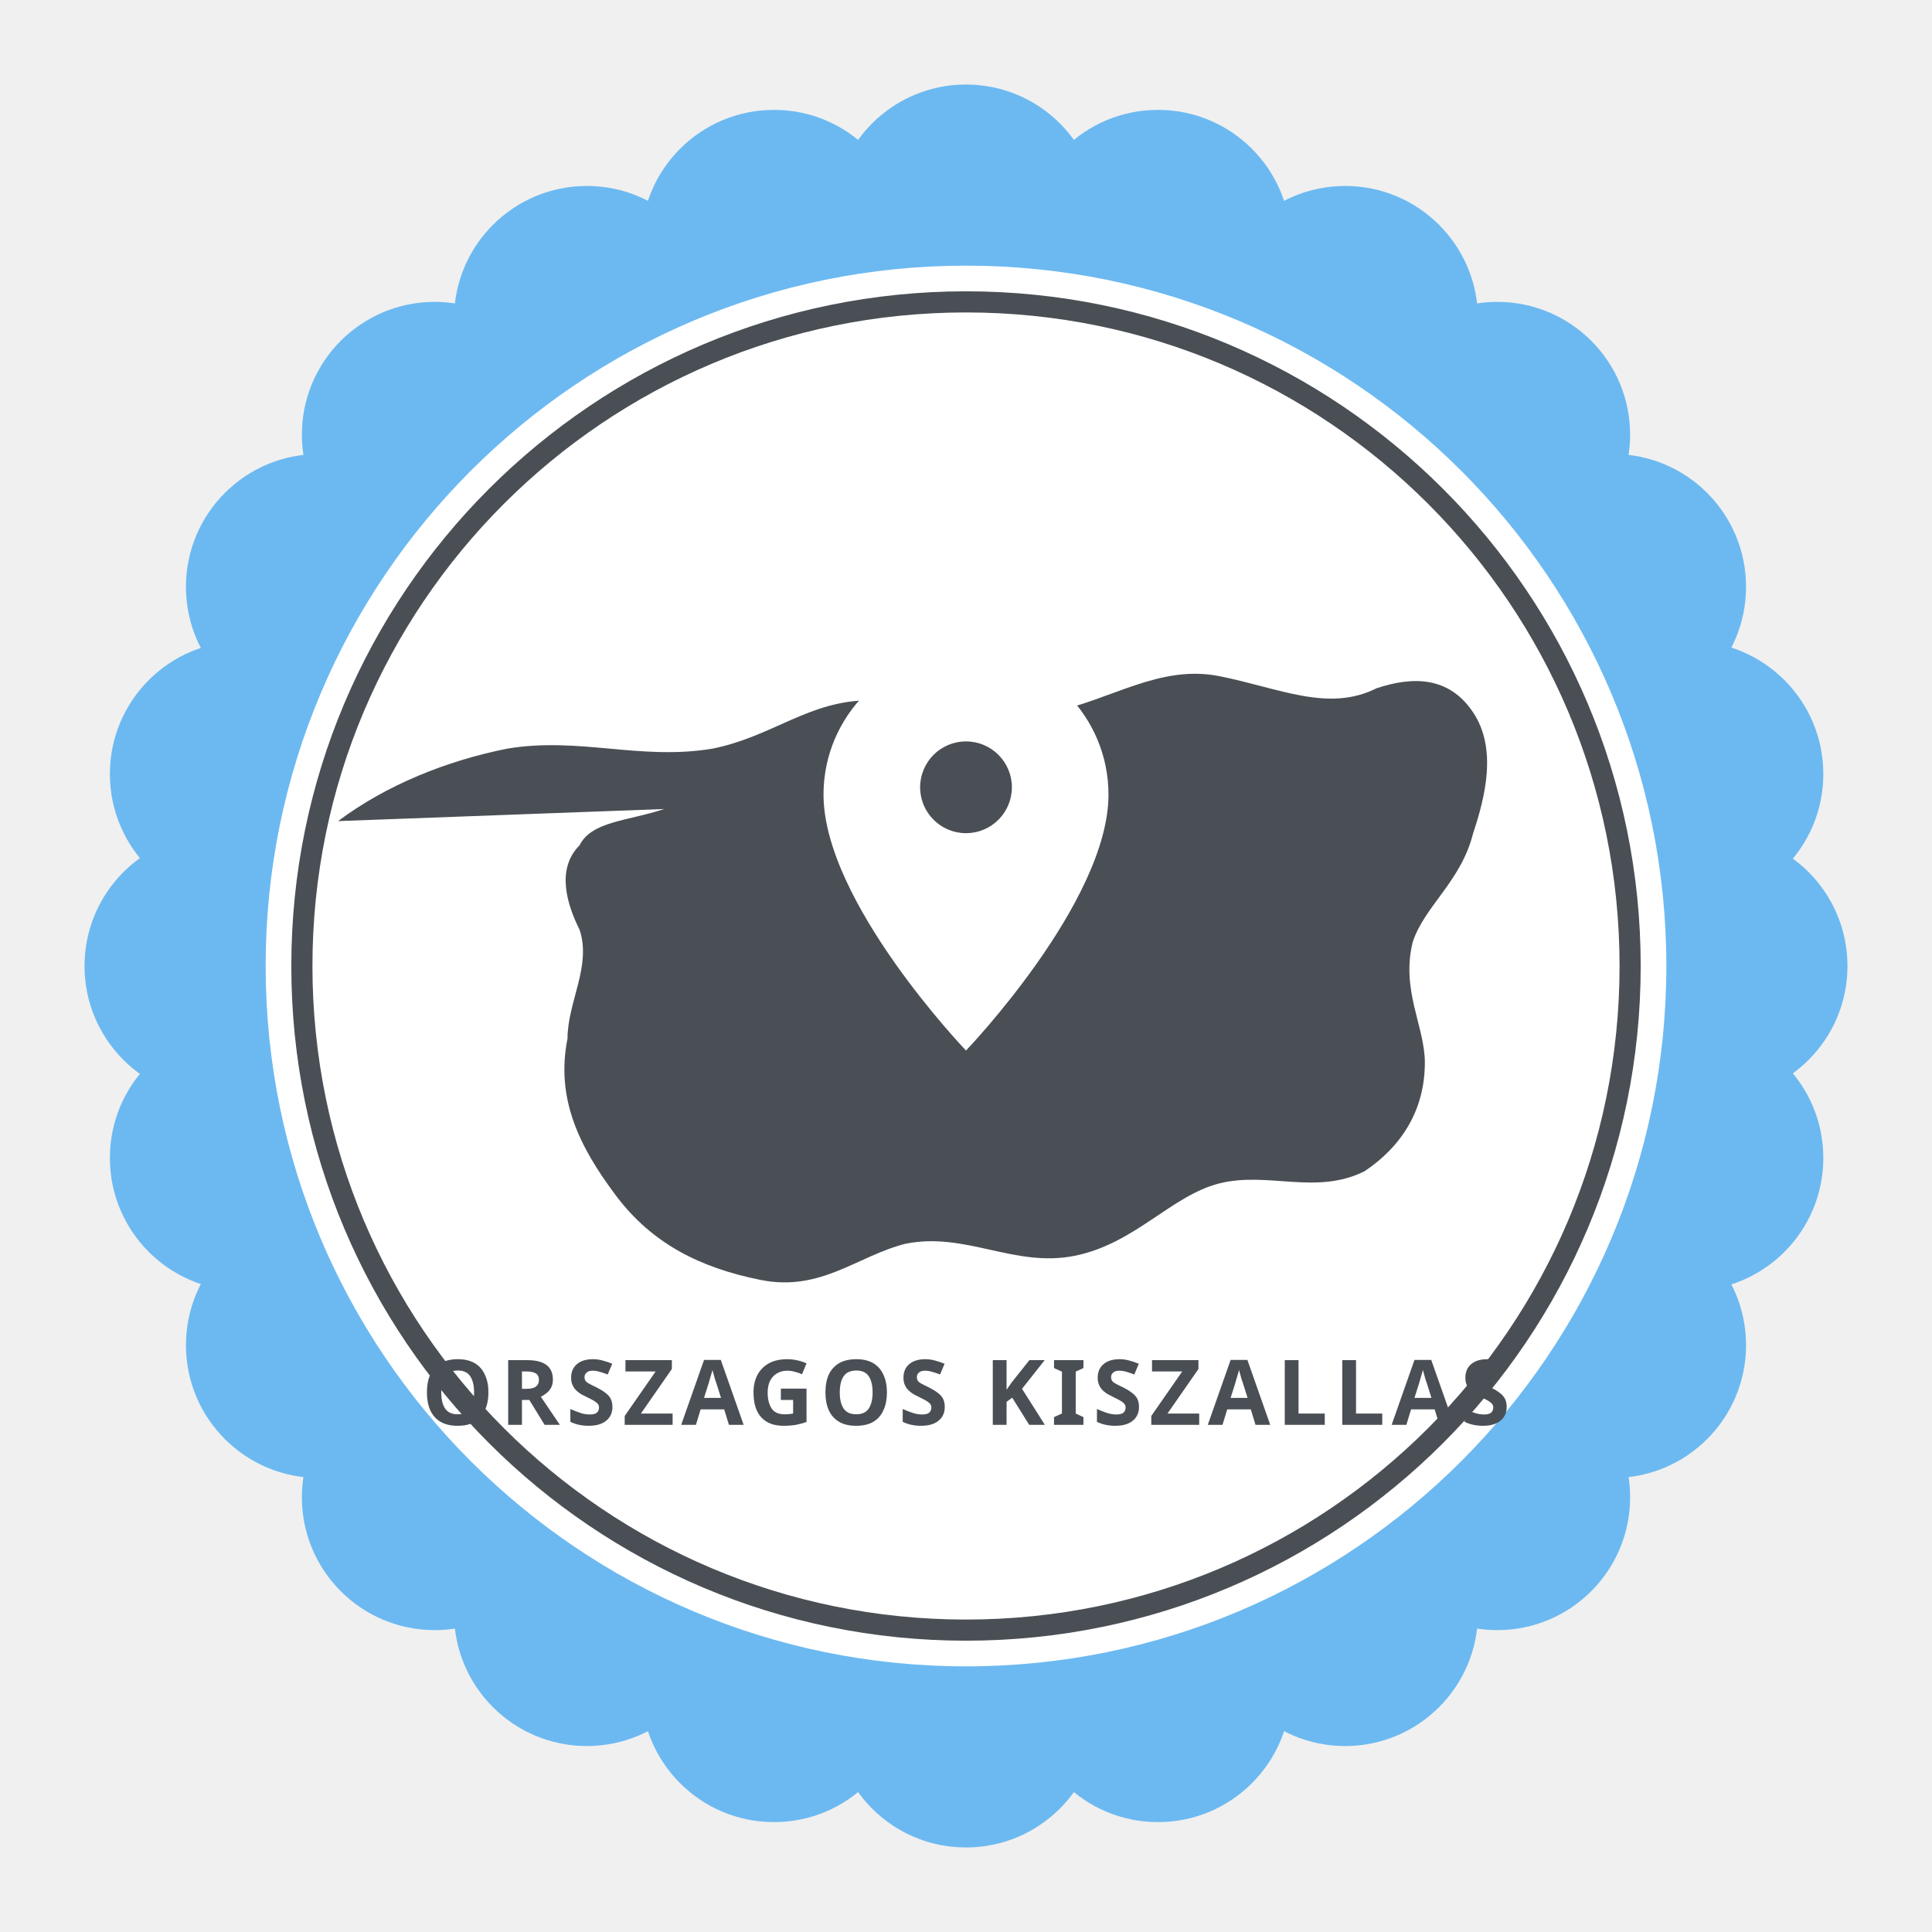
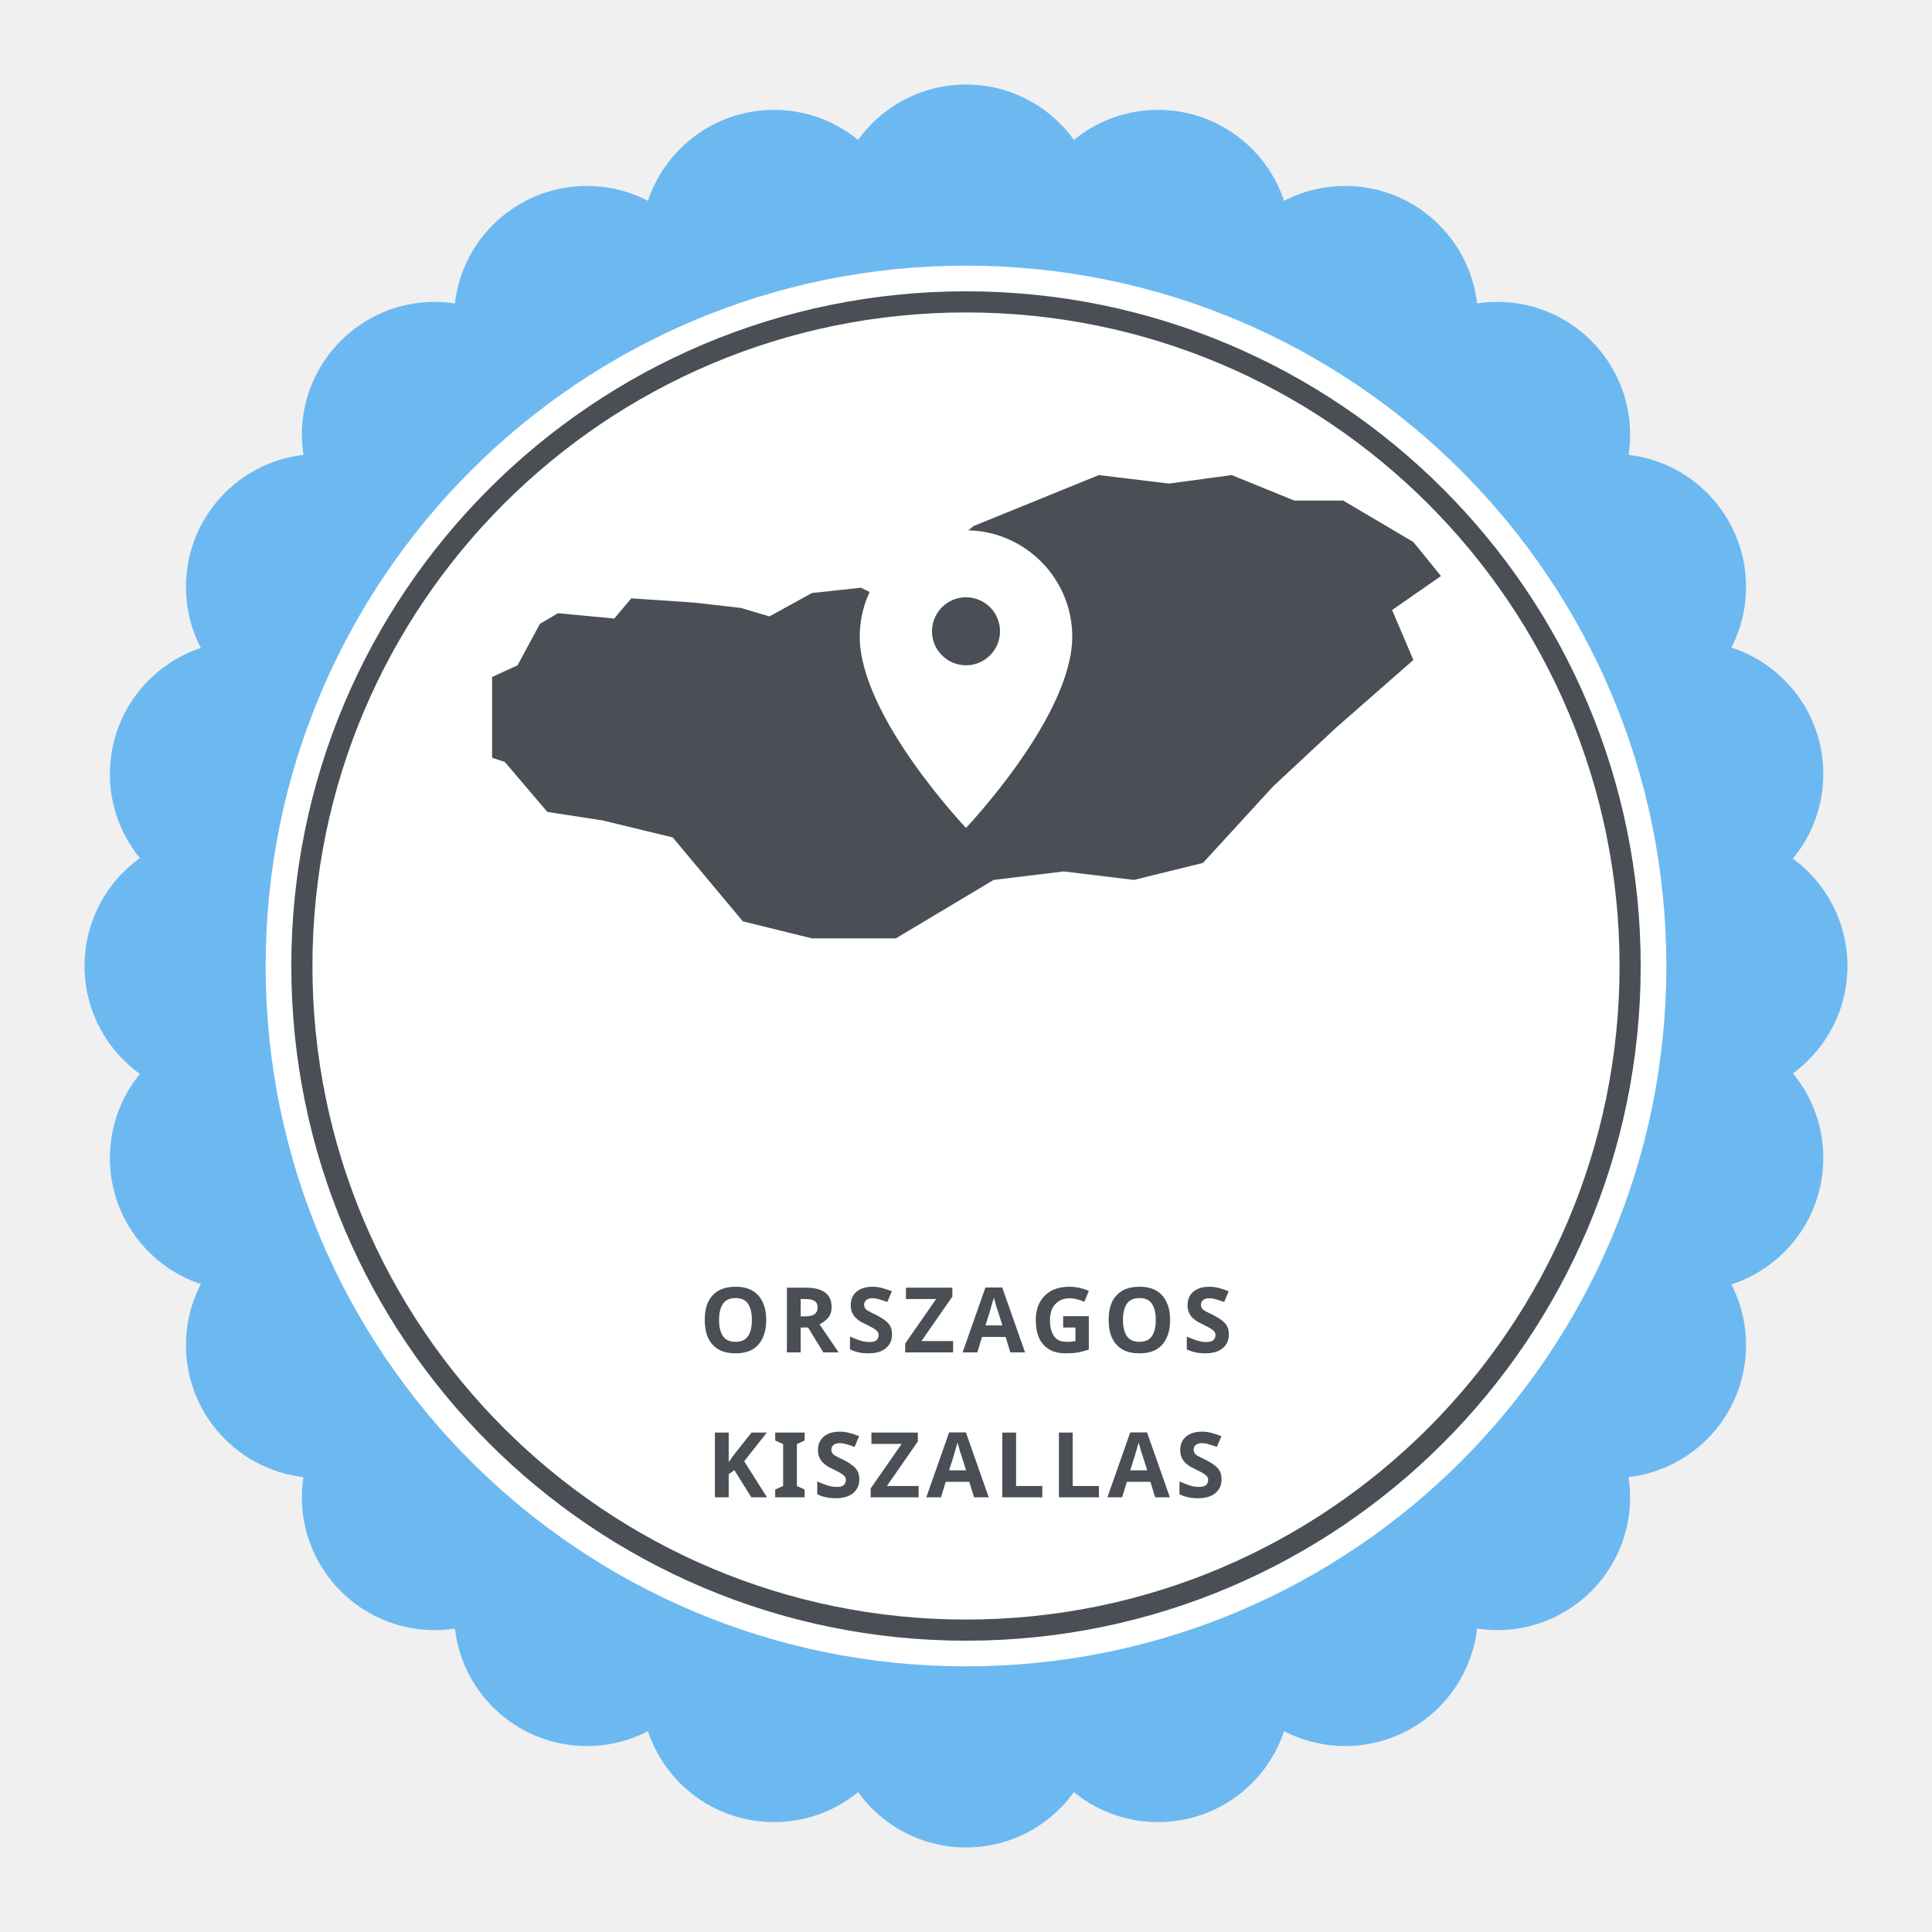
<svg xmlns="http://www.w3.org/2000/svg" viewBox="0 0 160 160" role="img" aria-label="Orszagos kiszallas">
  <g fill="#6cb9f1">
    <circle cx="80" cy="80" r="62" />
    <circle cx="80" cy="18" r="11" />
    <circle cx="111.4" cy="26.4" r="11" />
    <circle cx="133.6" cy="48.6" r="11" />
    <circle cx="142" cy="80" r="11" />
    <circle cx="133.6" cy="111.4" r="11" />
    <circle cx="111.4" cy="133.6" r="11" />
    <circle cx="80" cy="142" r="11" />
    <circle cx="48.6" cy="133.6" r="11" />
    <circle cx="26.4" cy="111.4" r="11" />
    <circle cx="18" cy="80" r="11" />
    <circle cx="26.4" cy="48.6" r="11" />
    <circle cx="48.6" cy="26.4" r="11" />
    <circle cx="95.9" cy="20.1" r="11" />
    <circle cx="124" cy="36" r="11" />
    <circle cx="140" cy="64.1" r="11" />
    <circle cx="140" cy="95.9" r="11" />
    <circle cx="124" cy="124" r="11" />
    <circle cx="95.9" cy="139.9" r="11" />
    <circle cx="64.1" cy="139.9" r="11" />
    <circle cx="36" cy="124" r="11" />
    <circle cx="20.1" cy="95.9" r="11" />
    <circle cx="20.1" cy="64.1" r="11" />
    <circle cx="36" cy="36" r="11" />
    <circle cx="64.1" cy="20.1" r="11" />
  </g>
  <circle cx="80" cy="80" r="58" fill="#ffffff" />
  <circle cx="80" cy="80" r="55" fill="none" stroke="#4a4f55" stroke-width="1.75" />
-   <path fill="#4a4f55" d="M28 68c4-3 9-5 14-6 6-1 11 1 17 0 5-1 8-4 13-4 6 0 10 2 15 1 5-1 9-4 14-3 5 1 9 3 13 1 3-1 6-1 8 2 2 3 1 7 0 10-1 4-4 6-5 9-1 4 1 7 1 10 0 4-2 7-5 9-4 2-8 0-12 1-4 1-7 5-12 6-5 1-9-2-14-1-4 1-7 4-12 3-5-1-9-3-12-7-3-4-5-8-4-13 0-3 2-6 1-9-1-2-2-5 0-7 1-2 4-2 7-3z" />
-   <path fill="#ffffff" d="M80 54c-6.5 0-11.8 5.3-11.8 11.8 0 8.9 11.8 21.2 11.8 21.2s11.8-12.3 11.8-21.2C91.8 59.3 86.5 54 80 54z" />
-   <circle cx="80" cy="65.2" r="3.8" fill="#4a4f55" />
-   <text x="80" y="118" text-anchor="middle" fill="#4a4f55" font-family="Segoe UI, system-ui, sans-serif" font-size="7.5" font-weight="700" letter-spacing="0.07em">ORSZAGOS KISZALLAS</text>
+   <g transform="translate(80 58) scale(0.88) translate(-80 -64)">
+     <path fill="#4a4f55" d="M35.4 69.4 L35.4 61.8 L37.8 60.7 L39.9 56.8 L41.6 55.8 L46.9 56.3 L48.5 54.4 L54.4 54.8 L58.8 55.3 L61.5 56.1 L65.5 53.9 L70.1 53.4 L73.4 55 L76.1 51.5 L80.7 47.6 L86.6 45.2 L92.5 42.8 L99.1 43.6 L105 42.8 L110.9 45.2 L115.5 45.2 L122.1 49.1 L124.7 52.3 L120.1 55.5 L122.1 60.2 L114.8 66.6 L108.9 72.1 L102.3 79.3 L95.8 80.9 L89.2 80.1 L82.6 80.9 L73.4 86.4 L65.5 86.4 L59 84.8 L52.4 76.9 L45.8 75.3 L40.6 74.5 L36.6 69.8 Z" />
+     <path fill="#ffffff" d="M80 48c-5.5 0-10 4.5-10 10 0 7.5 10 18 10 18s10-10.5 10-18c0-5.5-4.5-10-10-10z" />
+     <circle cx="80" cy="57.5" r="3.2" fill="#4a4f55" />
+   </g>
+   <text x="80" y="112" text-anchor="middle" fill="#4a4f55" font-family="Segoe UI, system-ui, sans-serif" font-size="7.5" font-weight="700" letter-spacing="0.08em">ORSZAGOS</text>
+   <text x="80" y="124" text-anchor="middle" fill="#4a4f55" font-family="Segoe UI, system-ui, sans-serif" font-size="7.5" font-weight="700" letter-spacing="0.06em">KISZALLAS</text>
</svg>
